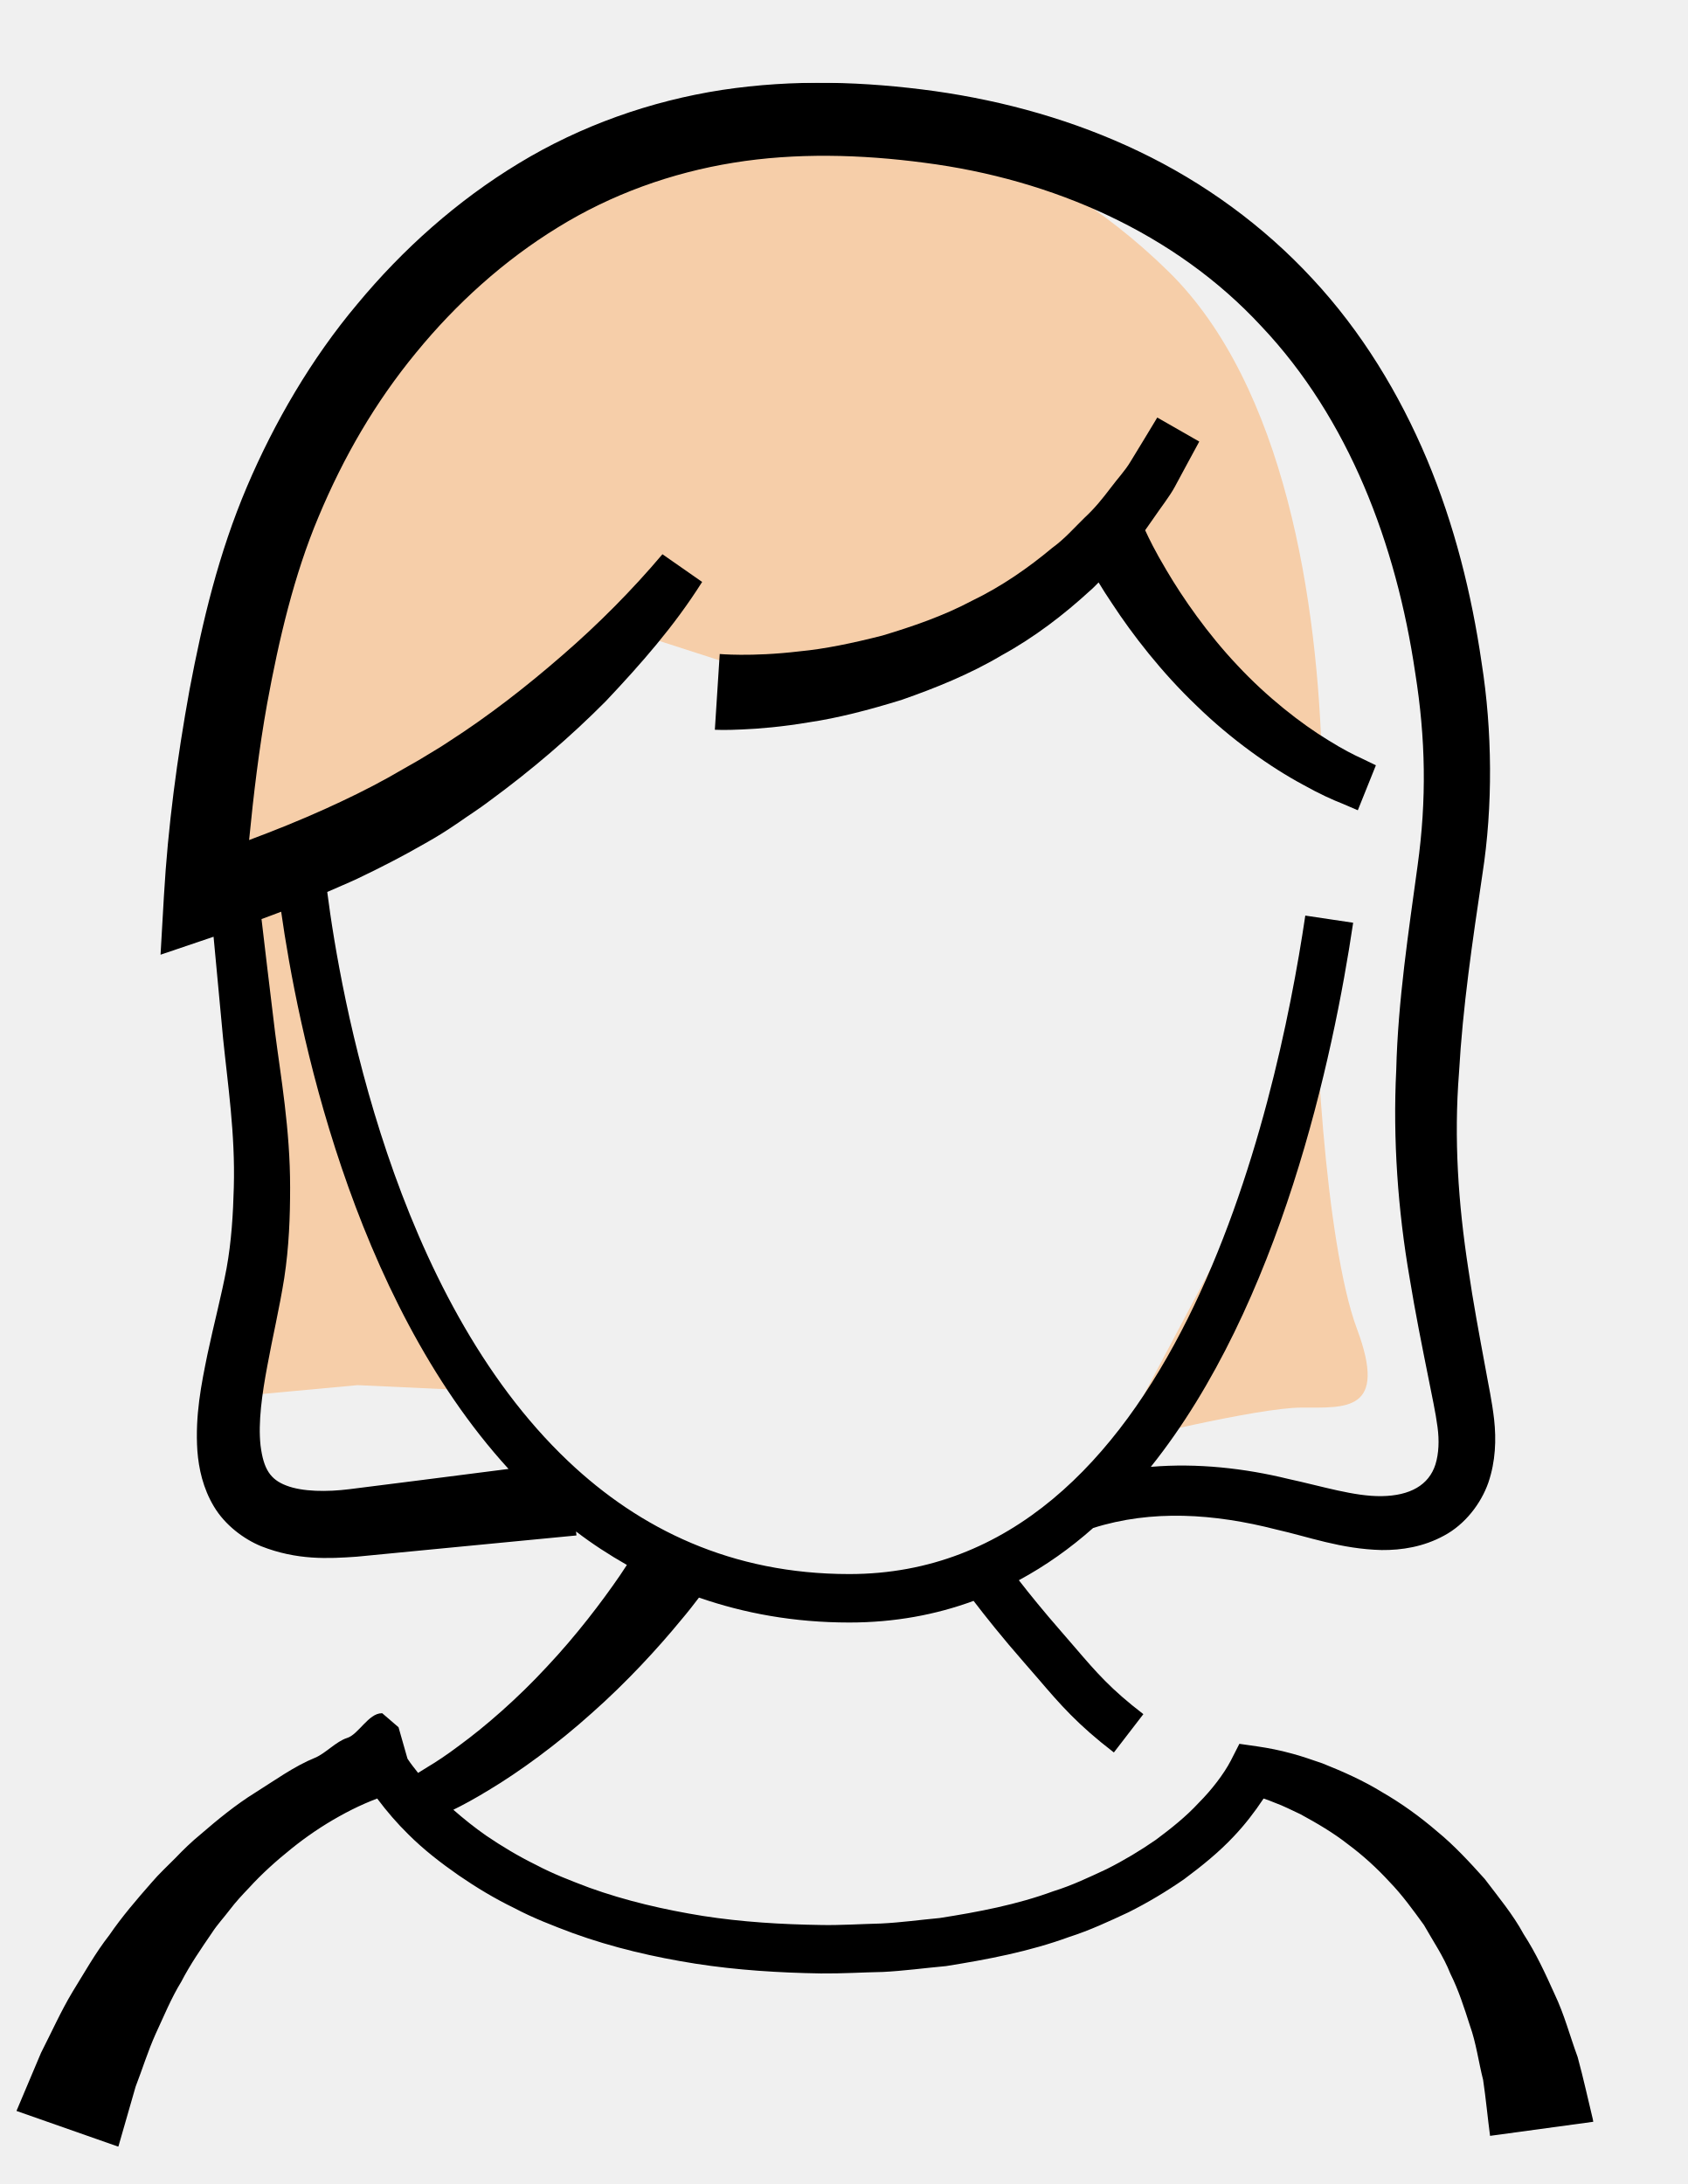
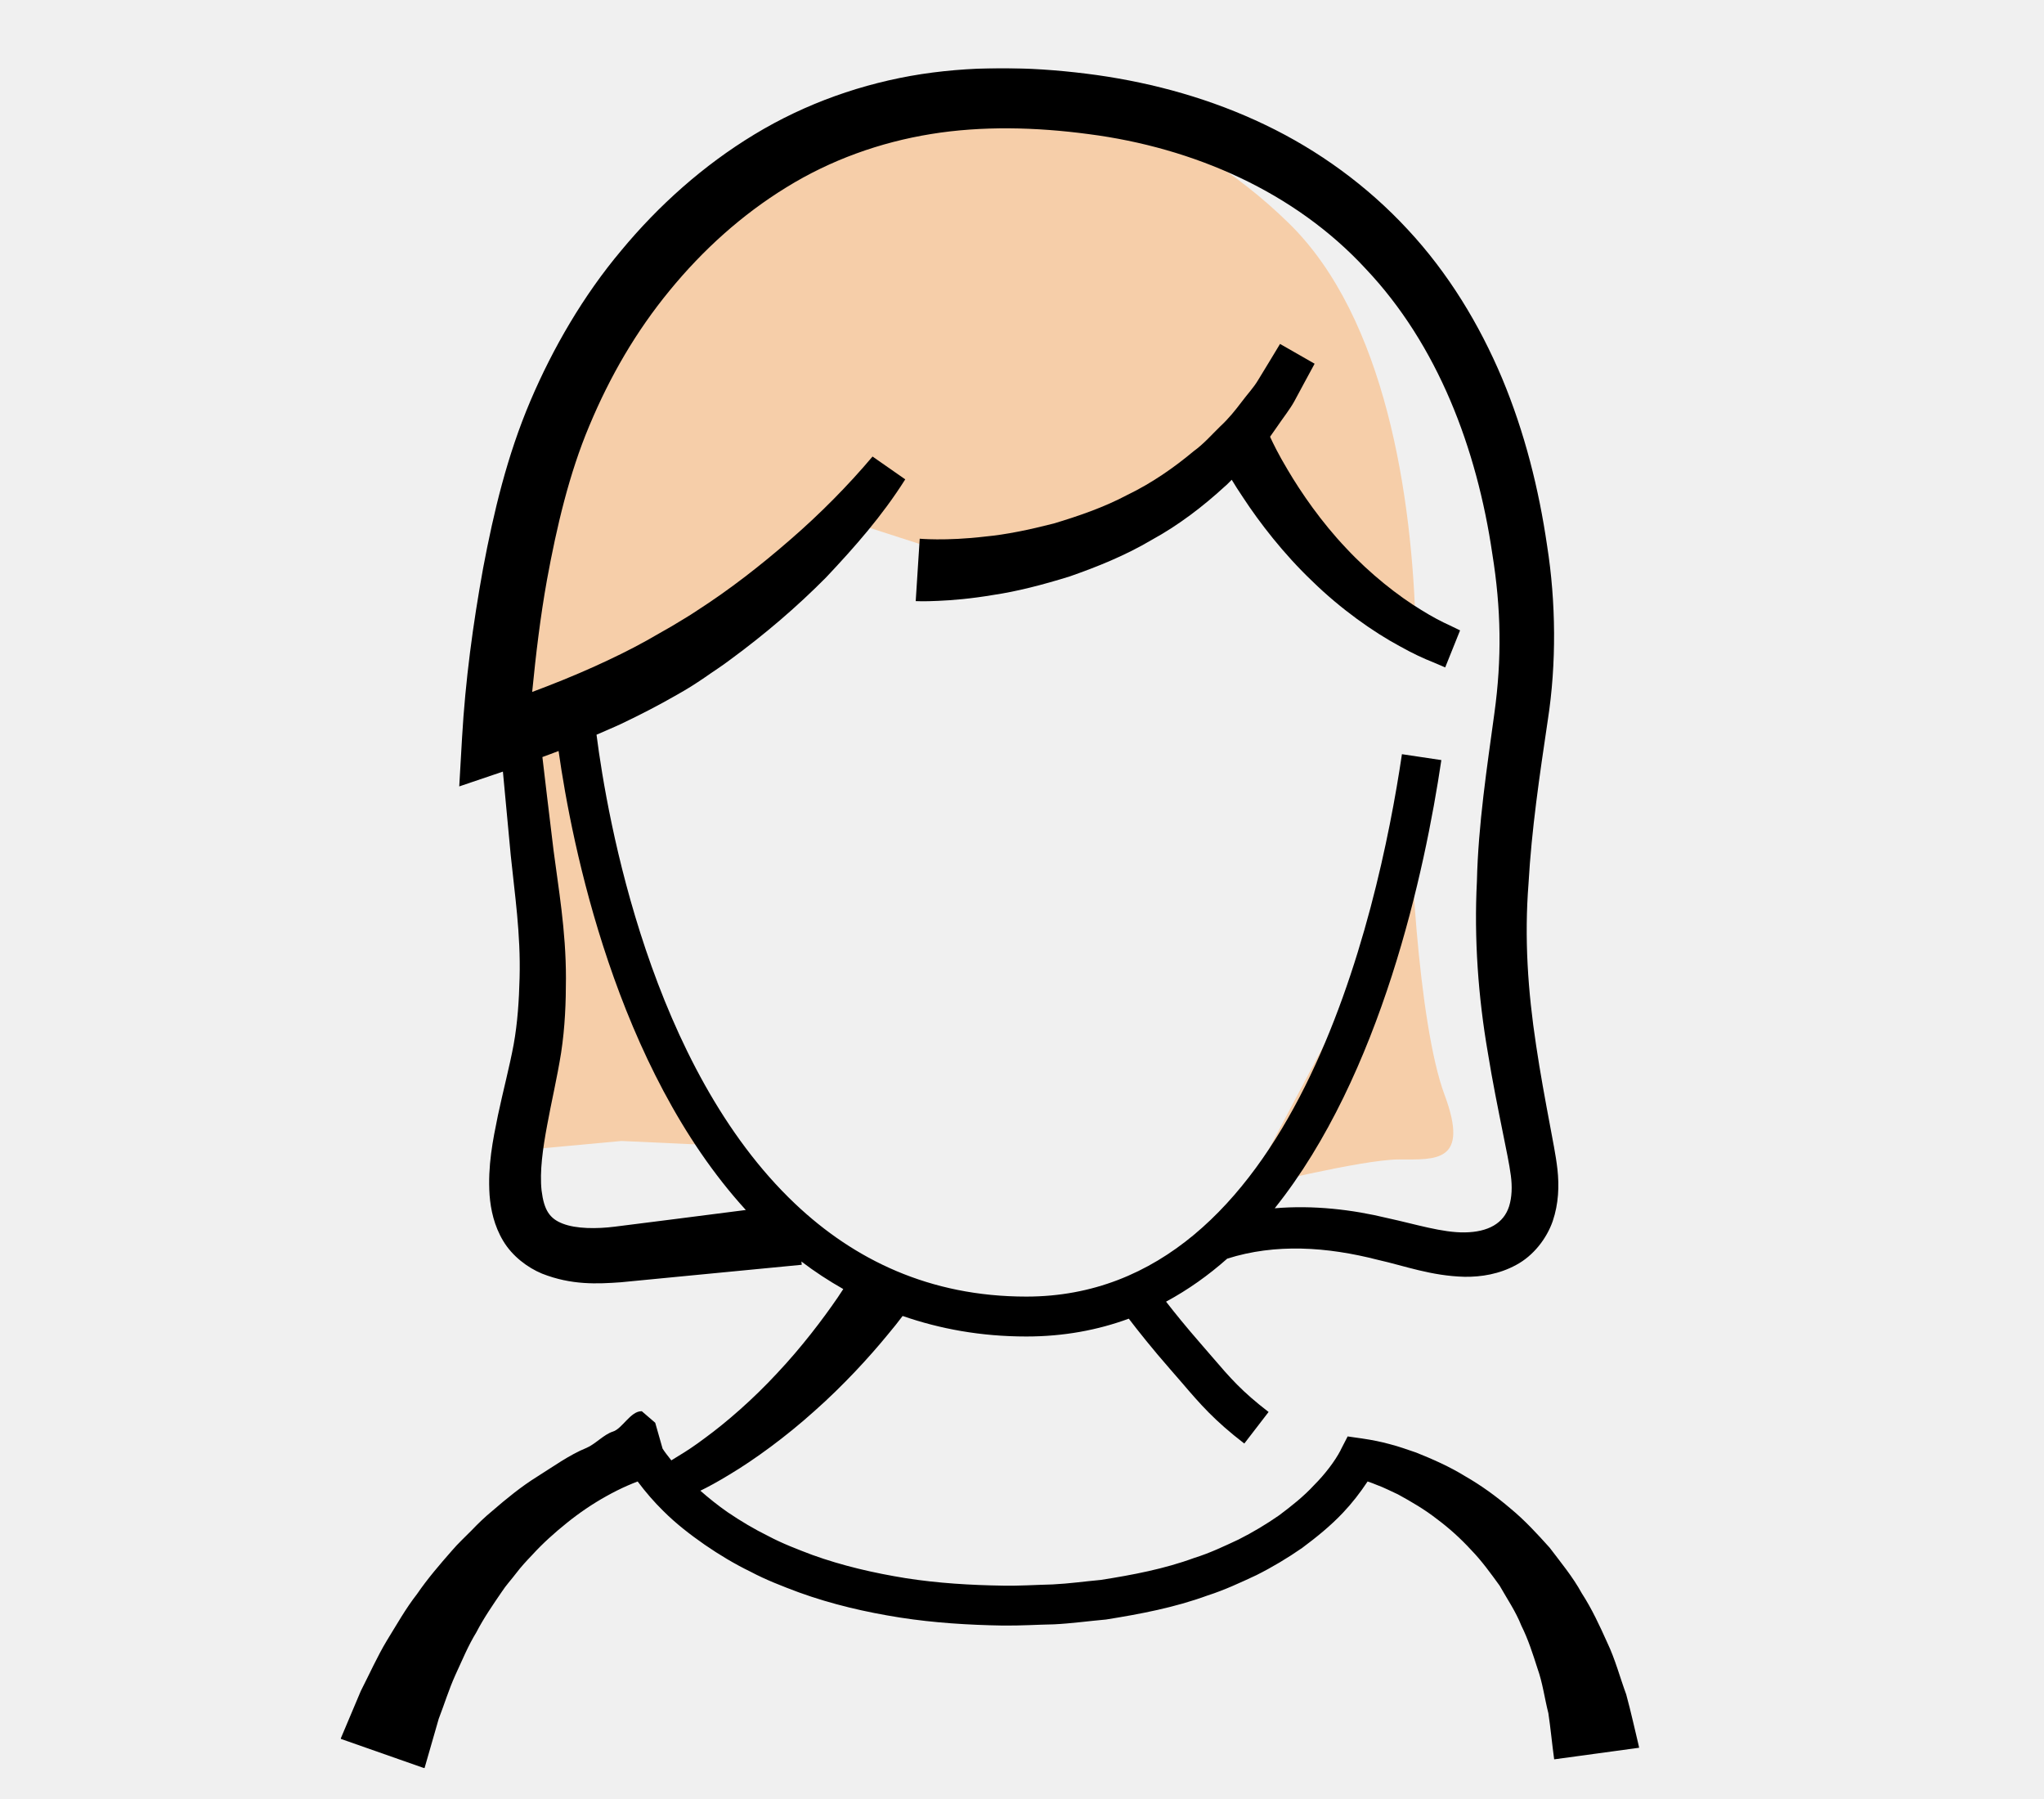
- <svg xmlns="http://www.w3.org/2000/svg" width="17" height="22" viewBox="0 0 17 22" fill="none">
-   <path fill-rule="evenodd" clip-rule="evenodd" d="M13.289 7.514L13.28 7.73H13.316C13.277 6.063 12.942 3.886 11.769 2.735C10.435 1.425 8.856 1.063 8.108 1.063H7.756L5.596 1.855L3.259 3.672L2.206 6.649L1.958 8.556L2.206 9.147L2.539 11.28L2.244 13.649L2.206 14.082L3.602 13.953L4.962 14.016L4.2 12.838L3.383 10.743L2.982 8.622L4.866 7.543L6.298 6.346L7.991 6.892L10.022 6.319L10.96 5.486L12.226 6.676L13.289 7.514Z" fill="#F6CEA9" />
-   <path fill-rule="evenodd" clip-rule="evenodd" d="M13.254 9.396H13.144L13.068 10.213L12.383 12.423L11.269 14.525C11.269 14.525 12.662 14.179 13.109 14.179C13.555 14.179 13.981 14.225 13.667 13.385C13.347 12.527 13.217 10.23 13.254 9.396Z" fill="#F6CEA9" />
-   <path fill-rule="evenodd" clip-rule="evenodd" d="M7.475 7.348C7.643 7.341 7.877 7.322 8.154 7.275C8.432 7.234 8.75 7.153 9.084 7.049C9.416 6.933 9.766 6.793 10.089 6.601C10.418 6.421 10.719 6.189 10.978 5.951C11.01 5.925 11.036 5.895 11.065 5.867C11.105 5.933 11.151 6.006 11.204 6.084C11.403 6.388 11.699 6.773 12.051 7.108C12.399 7.448 12.8 7.731 13.123 7.904C13.283 7.994 13.422 8.057 13.522 8.096C13.62 8.138 13.676 8.162 13.676 8.162L13.858 7.709C13.858 7.709 13.809 7.686 13.724 7.644C13.639 7.606 13.518 7.544 13.381 7.458C13.104 7.29 12.76 7.021 12.463 6.702C12.164 6.386 11.913 6.024 11.748 5.743C11.636 5.556 11.569 5.418 11.534 5.341C11.561 5.303 11.589 5.264 11.614 5.227C11.694 5.109 11.78 5.001 11.831 4.907C11.882 4.812 11.927 4.73 11.963 4.662C12.037 4.526 12.079 4.448 12.079 4.448L11.656 4.206C11.656 4.206 11.611 4.281 11.531 4.413C11.491 4.479 11.442 4.559 11.386 4.651C11.331 4.743 11.257 4.82 11.184 4.918C11.111 5.014 11.03 5.117 10.924 5.215C10.822 5.314 10.724 5.428 10.598 5.519C10.361 5.717 10.088 5.908 9.791 6.051C9.5 6.206 9.184 6.313 8.888 6.402C8.587 6.479 8.302 6.538 8.054 6.561C7.559 6.62 7.232 6.586 7.249 6.588L7.2 7.351C7.2 7.351 7.227 7.352 7.279 7.353C7.325 7.353 7.393 7.352 7.475 7.348Z" fill="black" />
-   <mask id="mask0" mask-type="alpha" maskUnits="userSpaceOnUse" x="0" y="0" width="17" height="22">
-     <path fill-rule="evenodd" clip-rule="evenodd" d="M16.049 0.833V21.624H0.167V0.833L16.049 0.833V0.833Z" fill="white" />
+ <svg xmlns="http://www.w3.org/2000/svg" width="25" height="22" viewBox="0 0 25 22" fill="none">
+   <path fill-rule="evenodd" clip-rule="evenodd" d="M17.289 7.514L17.28 7.73H17.316C17.277 6.063 16.942 3.886 15.769 2.735C14.435 1.425 12.855 1.063 12.108 1.063H11.756L9.596 1.855L7.259 3.672L6.206 6.649L5.958 8.556L6.206 9.147L6.539 11.28L6.244 13.649L6.206 14.082L7.602 13.953L8.962 14.016L8.2 12.838L7.383 10.743L6.982 8.622L8.866 7.543L10.298 6.346L11.991 6.892L14.022 6.319L14.96 5.486L16.226 6.676L17.289 7.514Z" fill="#F6CEA9" />
+   <path fill-rule="evenodd" clip-rule="evenodd" d="M17.254 9.396H17.144L17.068 10.213L16.383 12.423L15.269 14.525C15.269 14.525 16.662 14.179 17.109 14.179C17.555 14.179 17.981 14.225 17.667 13.385C17.347 12.527 17.217 10.23 17.254 9.396Z" fill="#F6CEA9" />
+   <path fill-rule="evenodd" clip-rule="evenodd" d="M11.475 7.348C11.643 7.341 11.877 7.322 12.153 7.275C12.432 7.234 12.75 7.153 13.084 7.049C13.416 6.933 13.766 6.793 14.089 6.601C14.418 6.421 14.719 6.189 14.978 5.951C15.01 5.925 15.036 5.895 15.065 5.867C15.105 5.933 15.151 6.006 15.204 6.084C15.403 6.388 15.699 6.773 16.051 7.108C16.399 7.448 16.8 7.731 17.123 7.904C17.283 7.994 17.422 8.057 17.522 8.096C17.62 8.138 17.676 8.162 17.676 8.162L17.858 7.709C17.858 7.709 17.809 7.686 17.724 7.644C17.639 7.606 17.518 7.544 17.381 7.458C17.104 7.29 16.76 7.021 16.463 6.702C16.163 6.386 15.913 6.024 15.748 5.743C15.636 5.556 15.569 5.418 15.534 5.341C15.561 5.303 15.589 5.264 15.614 5.227C15.694 5.109 15.78 5.001 15.831 4.907C15.882 4.812 15.927 4.73 15.963 4.662C16.037 4.526 16.079 4.448 16.079 4.448L15.656 4.206C15.656 4.206 15.611 4.281 15.531 4.413C15.491 4.479 15.442 4.559 15.386 4.651C15.331 4.743 15.257 4.82 15.184 4.918C15.111 5.014 15.03 5.117 14.924 5.215C14.822 5.314 14.724 5.428 14.598 5.519C14.361 5.717 14.088 5.908 13.791 6.051C13.5 6.206 13.184 6.313 12.888 6.402C12.587 6.479 12.302 6.538 12.054 6.561C11.559 6.62 11.232 6.586 11.249 6.588L11.2 7.351C11.2 7.351 11.227 7.352 11.278 7.353C11.325 7.353 11.393 7.352 11.475 7.348Z" fill="black" />
+   <mask id="mask0" mask-type="alpha" maskUnits="userSpaceOnUse" x="4" y="0" width="17" height="22">
+     <path fill-rule="evenodd" clip-rule="evenodd" d="M20.049 0.833V21.624H4.167V0.833L20.049 0.833V0.833Z" fill="white" />
  </mask>
  <g mask="url(#mask0)">
-     <path fill-rule="evenodd" clip-rule="evenodd" d="M5.725 14.721C3.961 13.051 3.429 10.02 3.296 8.985C3.396 8.94 3.498 8.899 3.598 8.852C3.831 8.741 4.055 8.626 4.288 8.492C4.409 8.424 4.496 8.369 4.615 8.288C4.721 8.213 4.83 8.145 4.933 8.066C5.349 7.761 5.741 7.427 6.102 7.063C6.455 6.689 6.789 6.31 7.072 5.862L6.672 5.583C6.371 5.94 6.025 6.289 5.664 6.601C5.302 6.916 4.923 7.211 4.522 7.469C4.424 7.536 4.319 7.594 4.218 7.657L3.908 7.834C3.709 7.945 3.489 8.052 3.272 8.15C3.024 8.262 2.766 8.366 2.509 8.462C2.554 8.003 2.609 7.542 2.69 7.091C2.809 6.441 2.962 5.791 3.207 5.209C3.461 4.601 3.779 4.053 4.191 3.552C4.597 3.056 5.077 2.623 5.618 2.291C6.158 1.957 6.763 1.74 7.388 1.639C8.009 1.538 8.671 1.554 9.315 1.64C10.6 1.806 11.836 2.347 12.704 3.286C13.584 4.216 14.063 5.48 14.254 6.777C14.36 7.441 14.37 8.056 14.278 8.72C14.188 9.38 14.08 10.083 14.063 10.778C14.028 11.475 14.08 12.195 14.198 12.875C14.254 13.218 14.322 13.556 14.389 13.89C14.421 14.054 14.46 14.229 14.479 14.376C14.497 14.511 14.492 14.641 14.458 14.751C14.392 14.96 14.202 15.067 13.915 15.071C13.641 15.075 13.315 14.971 12.973 14.897C12.539 14.791 12.062 14.736 11.591 14.776C12.895 13.146 13.428 10.648 13.629 9.295L13.147 9.223C12.851 11.218 11.81 15.856 8.554 15.856C7.368 15.856 6.444 15.402 5.725 14.721V14.721ZM4.239 14.91C4.015 14.938 3.774 14.969 3.519 15.001C3.296 15.029 3.047 15.028 2.883 14.964C2.724 14.903 2.654 14.801 2.624 14.559C2.599 14.328 2.639 14.044 2.692 13.761C2.744 13.475 2.814 13.182 2.863 12.874C2.911 12.56 2.922 12.256 2.922 11.964C2.923 11.376 2.826 10.835 2.771 10.404C2.712 9.915 2.664 9.52 2.634 9.258C2.699 9.233 2.767 9.21 2.832 9.184C2.993 10.321 3.533 13.056 5.122 14.797C4.883 14.828 4.584 14.866 4.239 14.91ZM15.89 20.721C15.812 20.509 15.756 20.292 15.658 20.087C15.565 19.88 15.471 19.676 15.346 19.483C15.239 19.285 15.09 19.107 14.954 18.927C14.802 18.758 14.649 18.591 14.473 18.447C14.302 18.3 14.118 18.167 13.924 18.055C13.733 17.937 13.528 17.846 13.32 17.763C13.213 17.727 13.11 17.689 13 17.661C12.89 17.631 12.787 17.61 12.658 17.591L12.483 17.566L12.399 17.731L12.397 17.735C12.326 17.871 12.203 18.031 12.073 18.161C11.946 18.299 11.796 18.418 11.643 18.532C11.486 18.641 11.321 18.74 11.148 18.827C10.972 18.909 10.797 18.993 10.609 19.051C10.243 19.186 9.853 19.26 9.463 19.321C9.266 19.339 9.078 19.366 8.875 19.376C8.674 19.381 8.455 19.395 8.271 19.391C7.871 19.385 7.473 19.361 7.081 19.3C6.69 19.237 6.304 19.148 5.935 19.015C5.753 18.946 5.569 18.876 5.398 18.785C5.223 18.699 5.056 18.599 4.897 18.491C4.781 18.41 4.671 18.322 4.566 18.23C4.659 18.185 4.781 18.119 4.925 18.031C5.229 17.849 5.611 17.571 5.96 17.257C6.312 16.946 6.629 16.6 6.854 16.326C6.927 16.24 6.987 16.163 7.04 16.093C7.496 16.251 7.997 16.344 8.554 16.344C9.009 16.344 9.426 16.266 9.806 16.126C9.919 16.274 10.094 16.495 10.314 16.746L10.459 16.913C10.678 17.169 10.852 17.371 11.219 17.653L11.516 17.267C11.189 17.016 11.045 16.849 10.828 16.596L10.681 16.426C10.511 16.231 10.368 16.055 10.262 15.918C10.531 15.773 10.78 15.596 11.01 15.392C11.6 15.205 12.227 15.246 12.854 15.407C13.176 15.479 13.505 15.604 13.916 15.614C14.117 15.616 14.337 15.582 14.544 15.469C14.753 15.358 14.916 15.149 14.991 14.934C15.064 14.719 15.071 14.501 15.049 14.3C15.027 14.108 14.991 13.95 14.961 13.779C14.899 13.444 14.837 13.114 14.789 12.783C14.687 12.119 14.643 11.472 14.695 10.808C14.733 10.14 14.829 9.494 14.931 8.806C15.038 8.12 15.031 7.36 14.923 6.677C14.822 5.981 14.649 5.287 14.372 4.626C14.094 3.966 13.714 3.339 13.218 2.807C12.725 2.274 12.126 1.838 11.473 1.526C10.821 1.213 10.122 1.018 9.416 0.918C8.713 0.821 7.998 0.796 7.272 0.906C6.553 1.017 5.849 1.266 5.227 1.644C4.604 2.021 4.056 2.511 3.597 3.065C3.137 3.612 2.763 4.255 2.488 4.901C2.201 5.576 2.039 6.261 1.909 6.948C1.784 7.638 1.692 8.319 1.651 9.026L1.617 9.617L2.151 9.436C2.175 9.694 2.208 10.043 2.247 10.461C2.294 10.923 2.37 11.421 2.355 11.96C2.348 12.23 2.331 12.506 2.282 12.776C2.231 13.049 2.154 13.338 2.09 13.64C2.028 13.943 1.964 14.257 1.988 14.616C2.002 14.794 2.044 14.991 2.155 15.176C2.266 15.362 2.453 15.502 2.629 15.575C2.992 15.718 3.307 15.701 3.592 15.681C3.849 15.656 4.091 15.632 4.314 15.611C5.209 15.525 5.806 15.467 5.806 15.467L5.802 15.427C5.964 15.551 6.135 15.662 6.314 15.764C6.292 15.798 6.272 15.829 6.246 15.867C6.064 16.133 5.802 16.478 5.506 16.792C5.213 17.109 4.887 17.392 4.627 17.582C4.499 17.679 4.387 17.752 4.306 17.8C4.264 17.826 4.233 17.846 4.211 17.859C4.173 17.81 4.132 17.76 4.104 17.715L4.014 17.399L3.85 17.258H3.845C3.712 17.258 3.609 17.473 3.496 17.507C3.387 17.541 3.279 17.662 3.174 17.706C2.964 17.791 2.762 17.938 2.57 18.058C2.378 18.177 2.191 18.33 2.02 18.478C1.932 18.55 1.845 18.634 1.767 18.716C1.688 18.796 1.601 18.876 1.528 18.962C1.379 19.132 1.229 19.306 1.101 19.493C0.961 19.672 0.851 19.87 0.732 20.062C0.615 20.256 0.519 20.472 0.413 20.679L0.166 21.264L1.192 21.624L1.366 21.019C1.434 20.844 1.488 20.665 1.568 20.487C1.65 20.311 1.724 20.128 1.826 19.962C1.916 19.788 2.026 19.629 2.136 19.468C2.189 19.386 2.255 19.316 2.314 19.238C2.373 19.16 2.439 19.089 2.506 19.019C2.637 18.875 2.782 18.745 2.934 18.623C3.085 18.501 3.247 18.391 3.416 18.297C3.5 18.25 3.587 18.206 3.674 18.168C3.714 18.15 3.758 18.133 3.799 18.117C3.898 18.249 3.999 18.366 4.113 18.478C4.269 18.634 4.442 18.767 4.62 18.891C4.799 19.014 4.985 19.126 5.179 19.22C5.369 19.321 5.57 19.398 5.77 19.473C6.173 19.619 6.589 19.715 7.007 19.781C7.425 19.846 7.847 19.872 8.267 19.879C8.492 19.881 8.682 19.868 8.892 19.864C9.099 19.854 9.316 19.824 9.528 19.805C9.947 19.738 10.366 19.659 10.77 19.511C10.974 19.446 11.171 19.354 11.366 19.263C11.56 19.166 11.747 19.054 11.926 18.93C12.102 18.799 12.274 18.661 12.426 18.499C12.537 18.382 12.634 18.257 12.727 18.117C12.764 18.13 12.803 18.143 12.839 18.159C12.928 18.191 13.013 18.236 13.098 18.275C13.265 18.366 13.428 18.461 13.577 18.578C13.729 18.691 13.868 18.818 13.994 18.955C14.124 19.089 14.233 19.241 14.342 19.391C14.434 19.554 14.539 19.706 14.608 19.881C14.691 20.047 14.748 20.226 14.805 20.404C14.868 20.579 14.892 20.771 14.938 20.951C14.966 21.138 14.983 21.328 15.008 21.515L16.049 21.373C15.996 21.155 15.949 20.936 15.89 20.721Z" fill="black" />
+     <path fill-rule="evenodd" clip-rule="evenodd" d="M9.725 14.721C7.961 13.051 7.429 10.02 7.296 8.985C7.396 8.94 7.498 8.899 7.598 8.852C7.831 8.741 8.055 8.626 8.288 8.492C8.409 8.424 8.496 8.369 8.615 8.288C8.721 8.213 8.83 8.145 8.933 8.066C9.349 7.761 9.741 7.427 10.102 7.063C10.455 6.689 10.789 6.31 11.072 5.862L10.672 5.583C10.371 5.94 10.025 6.289 9.664 6.601C9.302 6.916 8.923 7.211 8.522 7.469C8.424 7.536 8.319 7.594 8.218 7.657L7.908 7.834C7.709 7.945 7.489 8.052 7.272 8.15C7.024 8.262 6.766 8.366 6.509 8.462C6.554 8.003 6.609 7.542 6.69 7.091C6.809 6.441 6.962 5.791 7.207 5.209C7.461 4.601 7.779 4.053 8.191 3.552C8.597 3.056 9.077 2.623 9.618 2.291C10.158 1.957 10.763 1.74 11.388 1.639C12.009 1.538 12.671 1.554 13.315 1.64C14.6 1.806 15.836 2.347 16.703 3.286C17.584 4.216 18.063 5.48 18.253 6.777C18.36 7.441 18.37 8.056 18.278 8.72C18.188 9.38 18.08 10.083 18.064 10.778C18.028 11.475 18.08 12.195 18.198 12.875C18.253 13.218 18.322 13.556 18.389 13.89C18.421 14.054 18.46 14.229 18.479 14.376C18.497 14.511 18.492 14.641 18.458 14.751C18.392 14.96 18.202 15.067 17.915 15.071C17.641 15.075 17.315 14.971 16.974 14.897C16.538 14.791 16.062 14.736 15.591 14.776C16.895 13.146 17.428 10.648 17.629 9.295L17.147 9.223C16.851 11.218 15.81 15.856 12.553 15.856C11.368 15.856 10.444 15.402 9.725 14.721V14.721ZM8.239 14.91C8.015 14.938 7.774 14.969 7.519 15.001C7.296 15.029 7.047 15.028 6.883 14.964C6.724 14.903 6.654 14.801 6.624 14.559C6.599 14.328 6.639 14.044 6.692 13.761C6.744 13.475 6.814 13.182 6.863 12.874C6.911 12.56 6.922 12.256 6.922 11.964C6.923 11.376 6.826 10.835 6.771 10.404C6.712 9.915 6.664 9.52 6.634 9.258C6.699 9.233 6.767 9.21 6.832 9.184C6.993 10.321 7.533 13.056 9.122 14.797C8.883 14.828 8.584 14.866 8.239 14.91ZM19.89 20.721C19.812 20.509 19.756 20.292 19.658 20.087C19.565 19.88 19.471 19.676 19.346 19.483C19.238 19.285 19.09 19.107 18.954 18.927C18.802 18.758 18.649 18.591 18.474 18.447C18.302 18.3 18.119 18.167 17.924 18.055C17.733 17.937 17.528 17.846 17.32 17.763C17.213 17.727 17.11 17.689 17 17.661C16.89 17.631 16.787 17.61 16.658 17.591L16.483 17.566L16.398 17.731L16.397 17.735C16.326 17.871 16.203 18.031 16.073 18.161C15.946 18.299 15.796 18.418 15.643 18.532C15.486 18.641 15.321 18.74 15.148 18.827C14.972 18.909 14.797 18.993 14.609 19.051C14.243 19.186 13.853 19.26 13.463 19.321C13.266 19.339 13.078 19.366 12.875 19.376C12.674 19.381 12.455 19.395 12.271 19.391C11.871 19.385 11.473 19.361 11.081 19.3C10.69 19.237 10.303 19.148 9.935 19.015C9.753 18.946 9.569 18.876 9.398 18.785C9.223 18.699 9.056 18.599 8.897 18.491C8.781 18.41 8.671 18.322 8.566 18.23C8.659 18.185 8.781 18.119 8.925 18.031C9.229 17.849 9.611 17.571 9.96 17.257C10.312 16.946 10.629 16.6 10.854 16.326C10.927 16.24 10.987 16.163 11.04 16.093C11.496 16.251 11.997 16.344 12.553 16.344C13.009 16.344 13.426 16.266 13.806 16.126C13.919 16.274 14.094 16.495 14.314 16.746L14.459 16.913C14.678 17.169 14.852 17.371 15.219 17.653L15.516 17.267C15.189 17.016 15.045 16.849 14.828 16.596L14.681 16.426C14.511 16.231 14.368 16.055 14.262 15.918C14.531 15.773 14.78 15.596 15.01 15.392C15.6 15.205 16.227 15.246 16.854 15.407C17.176 15.479 17.505 15.604 17.916 15.614C18.117 15.616 18.337 15.582 18.544 15.469C18.753 15.358 18.916 15.149 18.991 14.934C19.064 14.719 19.071 14.501 19.049 14.3C19.027 14.108 18.991 13.95 18.961 13.779C18.898 13.444 18.837 13.114 18.788 12.783C18.687 12.119 18.643 11.472 18.695 10.808C18.733 10.14 18.829 9.494 18.931 8.806C19.038 8.12 19.031 7.36 18.923 6.677C18.822 5.981 18.648 5.287 18.372 4.626C18.094 3.966 17.714 3.339 17.218 2.807C16.725 2.274 16.126 1.838 15.473 1.526C14.821 1.213 14.122 1.018 13.416 0.918C12.713 0.821 11.998 0.796 11.272 0.906C10.553 1.017 9.849 1.266 9.227 1.644C8.604 2.021 8.056 2.511 7.597 3.065C7.137 3.612 6.763 4.255 6.488 4.901C6.201 5.576 6.039 6.261 5.909 6.948C5.784 7.638 5.692 8.319 5.651 9.026L5.617 9.617L6.151 9.436C6.175 9.694 6.208 10.043 6.247 10.461C6.294 10.923 6.37 11.421 6.355 11.96C6.348 12.23 6.331 12.506 6.282 12.776C6.231 13.049 6.154 13.338 6.09 13.64C6.028 13.943 5.964 14.257 5.988 14.616C6.002 14.794 6.044 14.991 6.155 15.176C6.266 15.362 6.453 15.502 6.629 15.575C6.992 15.718 7.307 15.701 7.592 15.681C7.849 15.656 8.091 15.632 8.314 15.611C9.209 15.525 9.806 15.467 9.806 15.467L9.802 15.427C9.964 15.551 10.135 15.662 10.314 15.764C10.292 15.798 10.272 15.829 10.246 15.867C10.064 16.133 9.802 16.478 9.506 16.792C9.213 17.109 8.887 17.392 8.627 17.582C8.499 17.679 8.387 17.752 8.306 17.8C8.264 17.826 8.233 17.846 8.211 17.859C8.173 17.81 8.132 17.76 8.104 17.715L8.014 17.399L7.85 17.258H7.845C7.712 17.258 7.609 17.473 7.496 17.507C7.387 17.541 7.279 17.662 7.174 17.706C6.964 17.791 6.762 17.938 6.57 18.058C6.378 18.177 6.191 18.33 6.02 18.478C5.932 18.55 5.845 18.634 5.767 18.716C5.688 18.796 5.601 18.876 5.528 18.962C5.379 19.132 5.229 19.306 5.101 19.493C4.961 19.672 4.851 19.87 4.732 20.062C4.615 20.256 4.519 20.472 4.413 20.679L4.166 21.264L5.192 21.624L5.366 21.019C5.434 20.844 5.488 20.665 5.568 20.487C5.65 20.311 5.724 20.128 5.826 19.962C5.916 19.788 6.026 19.629 6.136 19.468C6.189 19.386 6.255 19.316 6.314 19.238C6.373 19.16 6.439 19.089 6.506 19.019C6.637 18.875 6.782 18.745 6.934 18.623C7.085 18.501 7.247 18.391 7.416 18.297C7.5 18.25 7.587 18.206 7.674 18.168C7.714 18.15 7.758 18.133 7.799 18.117C7.898 18.249 7.999 18.366 8.113 18.478C8.269 18.634 8.442 18.767 8.62 18.891C8.799 19.014 8.985 19.126 9.179 19.22C9.369 19.321 9.57 19.398 9.77 19.473C10.173 19.619 10.588 19.715 11.007 19.781C11.425 19.846 11.847 19.872 12.267 19.879C12.492 19.881 12.682 19.868 12.892 19.864C13.098 19.854 13.316 19.824 13.528 19.805C13.947 19.738 14.366 19.659 14.77 19.511C14.974 19.446 15.171 19.354 15.366 19.263C15.56 19.166 15.747 19.054 15.926 18.93C16.102 18.799 16.273 18.661 16.426 18.499C16.537 18.382 16.634 18.257 16.727 18.117C16.764 18.13 16.803 18.143 16.839 18.159C16.928 18.191 17.013 18.236 17.099 18.275C17.265 18.366 17.428 18.461 17.577 18.578C17.729 18.691 17.868 18.818 17.994 18.955C18.124 19.089 18.233 19.241 18.342 19.391C18.434 19.554 18.539 19.706 18.608 19.881C18.691 20.047 18.748 20.226 18.805 20.404C18.868 20.579 18.892 20.771 18.938 20.951C18.966 21.138 18.983 21.328 19.009 21.515L20.049 21.373C19.996 21.155 19.949 20.936 19.89 20.721Z" fill="black" />
  </g>
</svg>
